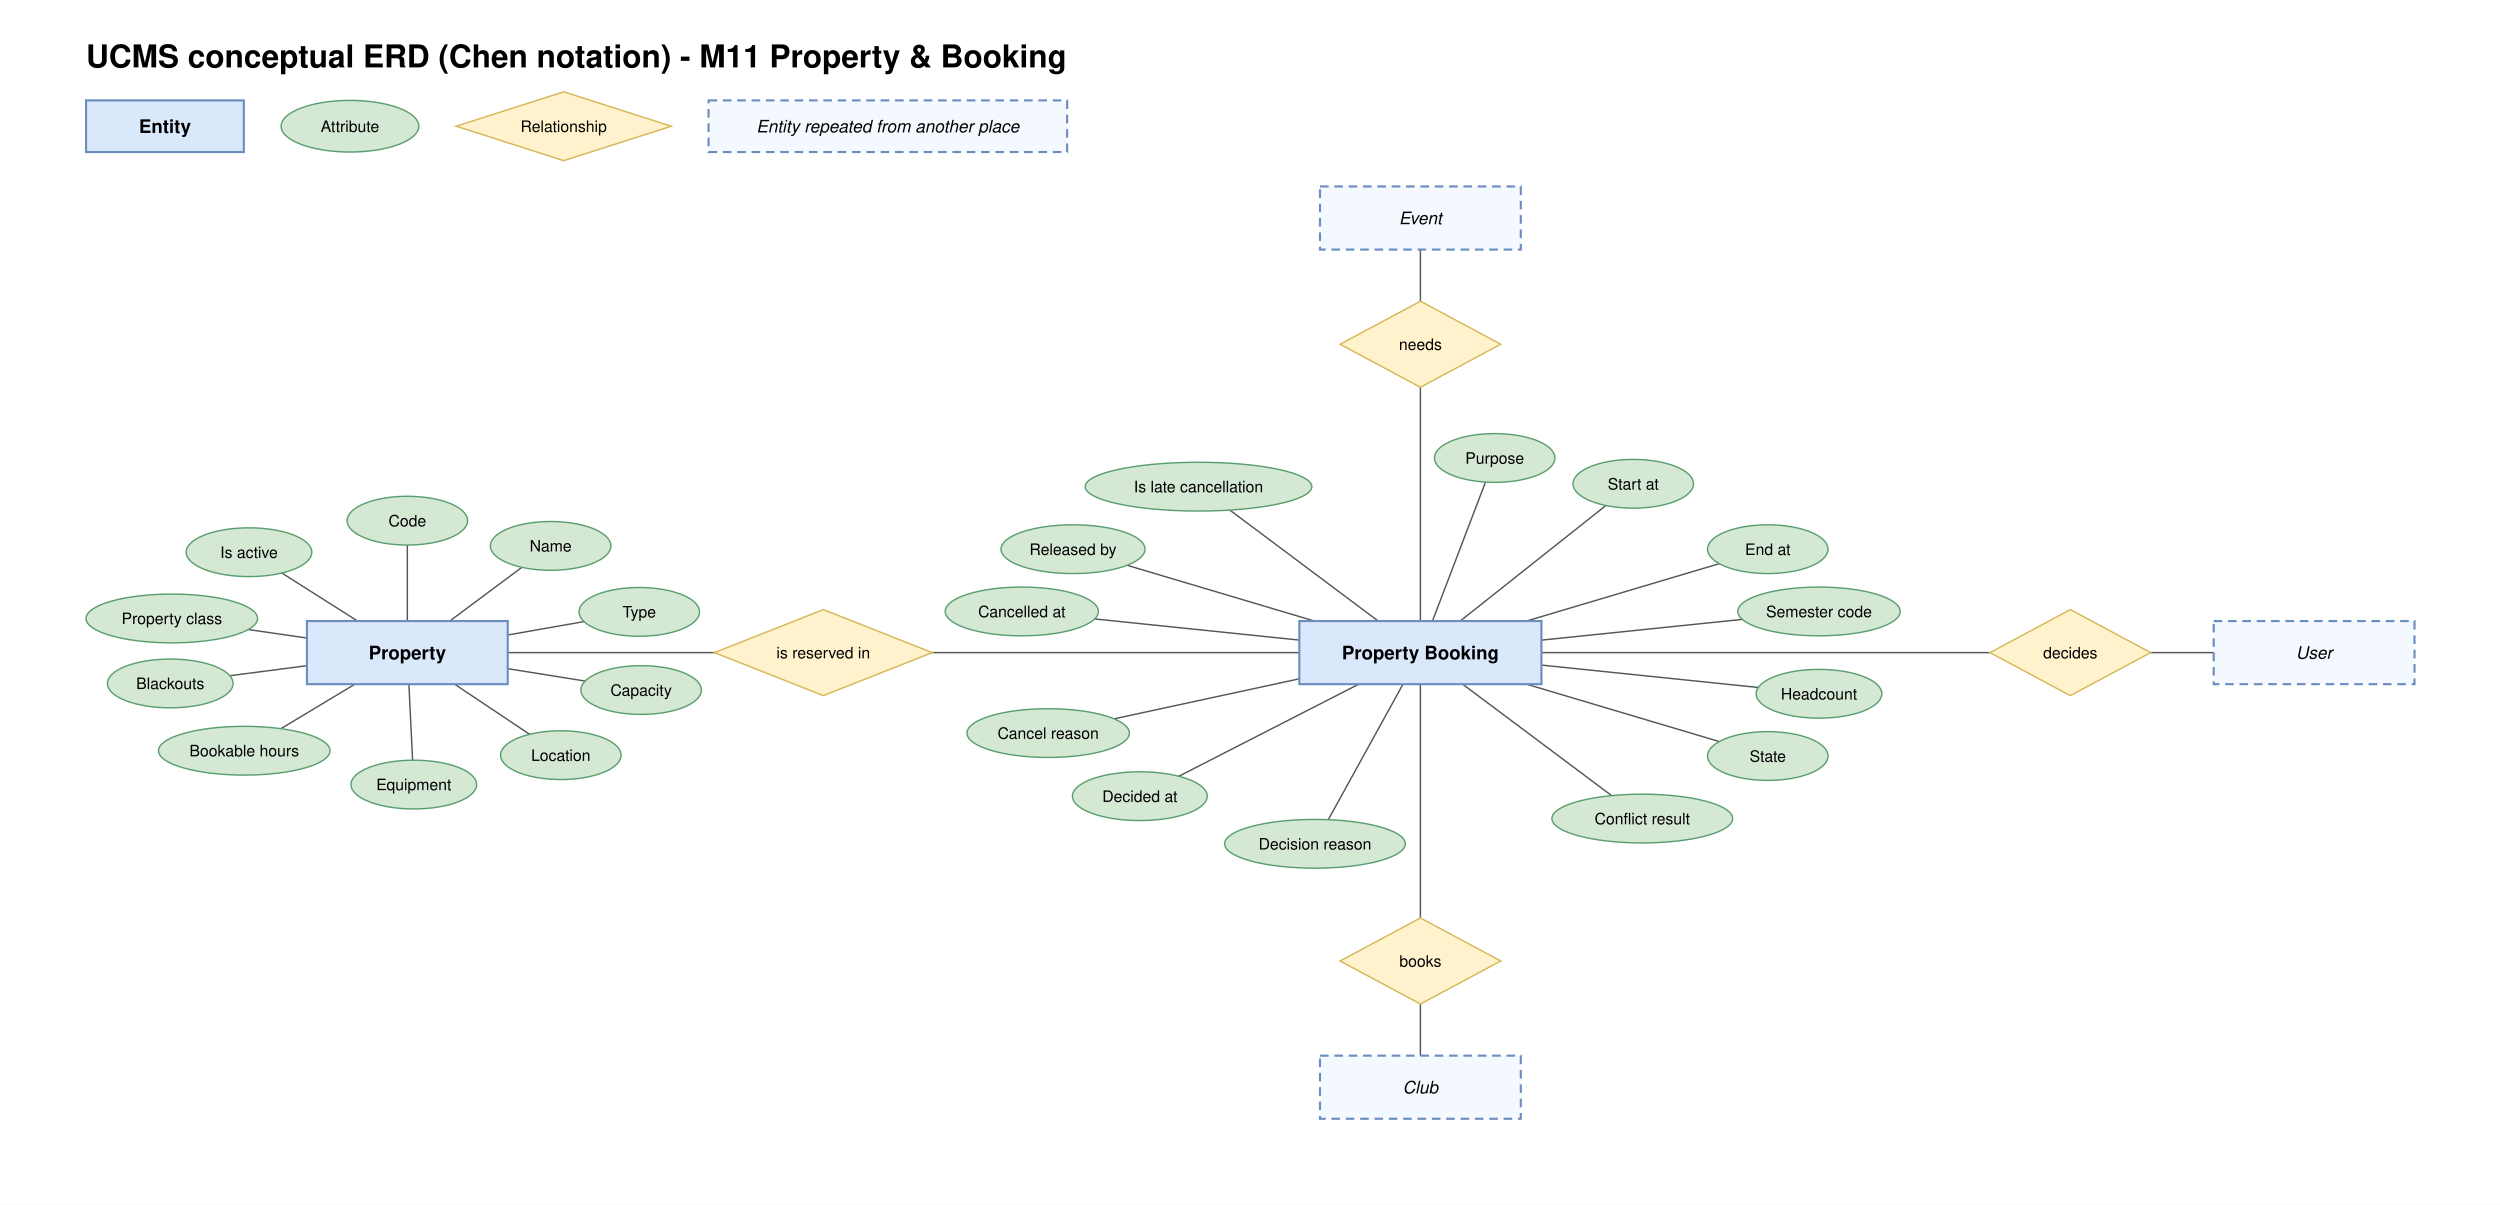
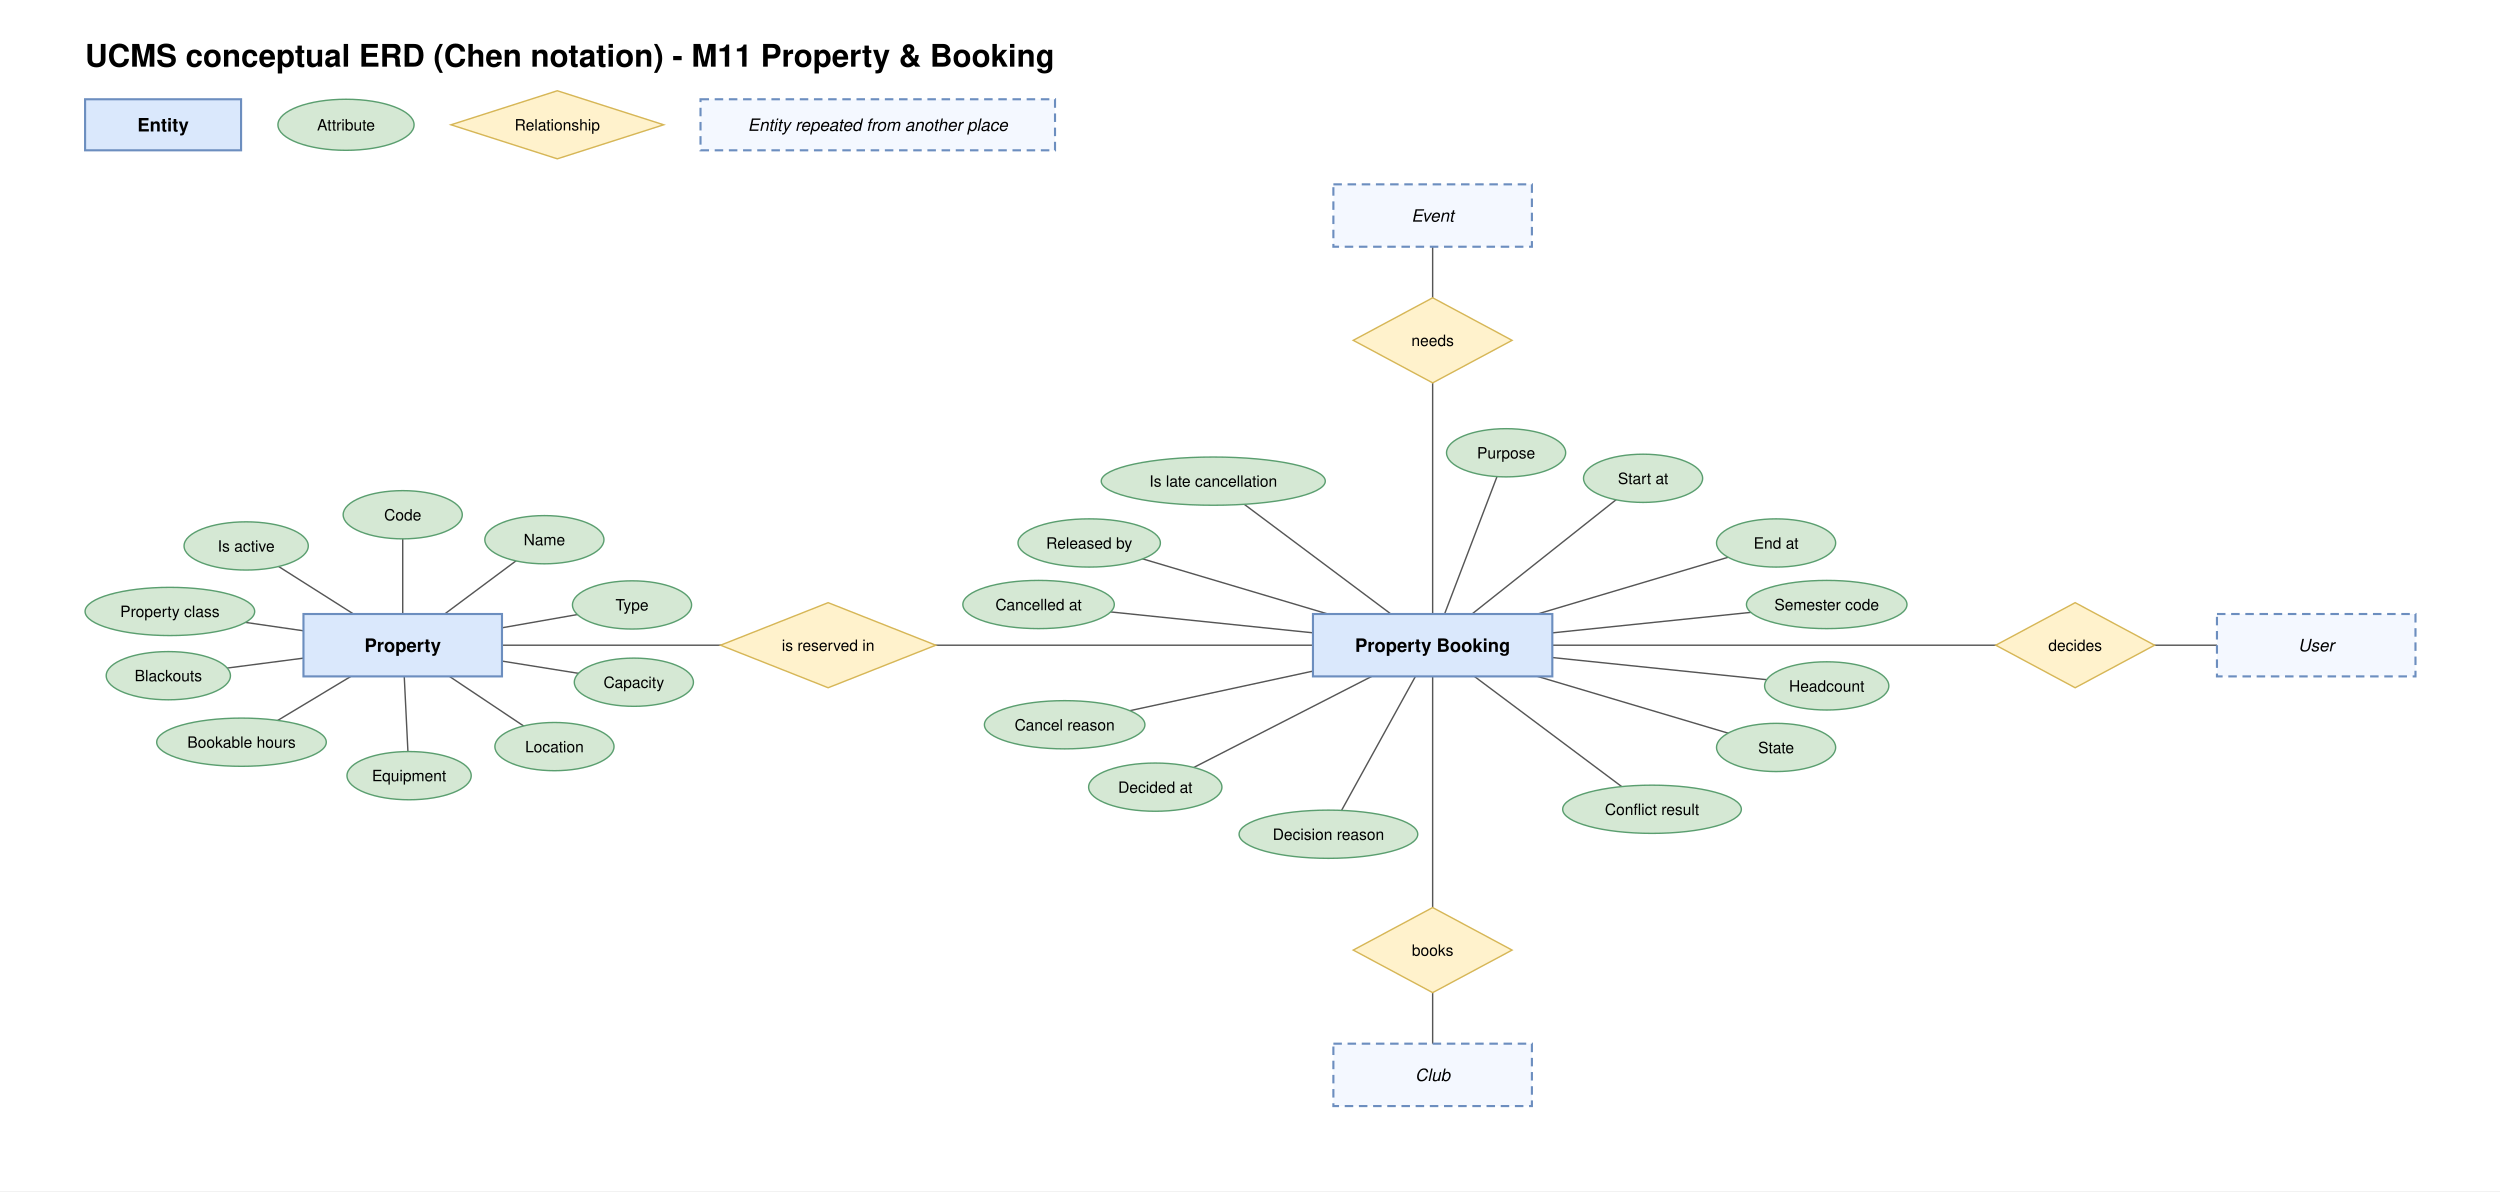
- <svg xmlns="http://www.w3.org/2000/svg" viewBox="0 0 1743 840" width="1743" height="840" font-family="Helvetica, Arial, sans-serif">
+ <svg xmlns="http://www.w3.org/2000/svg" viewBox="0 0 1763 840" width="1763" height="840" font-family="Helvetica, Arial, sans-serif">
  <rect width="100%" height="100%" fill="#ffffff" />
  <line x1="284.0" y1="455.0" x2="284.0" y2="363.0" stroke="#555555" />
  <line x1="284.0" y1="455.0" x2="383.9" y2="380.6" stroke="#555555" />
  <line x1="284.0" y1="455.0" x2="445.7" y2="426.6" stroke="#555555" />
  <line x1="284.0" y1="455.0" x2="447.0" y2="481.1" stroke="#555555" />
  <line x1="284.0" y1="455.0" x2="391.0" y2="526.5" stroke="#555555" />
  <line x1="284.0" y1="455.0" x2="288.5" y2="547.0" stroke="#555555" />
  <line x1="284.0" y1="455.0" x2="170.3" y2="523.4" stroke="#555555" />
  <line x1="284.0" y1="455.0" x2="118.7" y2="476.5" stroke="#555555" />
  <line x1="284.0" y1="455.0" x2="119.8" y2="431.2" stroke="#555555" />
  <line x1="284.0" y1="455.0" x2="173.6" y2="385.0" stroke="#555555" />
-   <line x1="990.3" y1="455.0" x2="1042.1" y2="319.3" stroke="#555555" />
-   <line x1="990.3" y1="455.0" x2="1138.7" y2="337.3" stroke="#555555" />
-   <line x1="990.3" y1="455.0" x2="1232.5" y2="382.9" stroke="#555555" />
-   <line x1="990.3" y1="455.0" x2="1268.2" y2="426.3" stroke="#555555" />
-   <line x1="990.3" y1="455.0" x2="1268.2" y2="483.7" stroke="#555555" />
-   <line x1="990.3" y1="455.0" x2="1232.5" y2="527.1" stroke="#555555" />
-   <line x1="990.3" y1="455.0" x2="1145.0" y2="570.7" stroke="#555555" />
-   <line x1="990.3" y1="455.0" x2="916.8" y2="588.3" stroke="#555555" />
-   <line x1="990.3" y1="455.0" x2="794.7" y2="555.1" stroke="#555555" />
-   <line x1="990.3" y1="455.0" x2="730.8" y2="511.1" stroke="#555555" />
-   <line x1="990.3" y1="455.0" x2="712.4" y2="426.3" stroke="#555555" />
-   <line x1="990.3" y1="455.0" x2="748.1" y2="382.9" stroke="#555555" />
-   <line x1="990.3" y1="455.0" x2="835.6" y2="339.3" stroke="#555555" />
-   <line x1="990.3" y1="455.0" x2="990.3" y2="670.0" stroke="#555555" />
-   <line x1="990.3" y1="670.0" x2="990.3" y2="758.0" stroke="#555555" />
-   <line x1="990.3" y1="455.0" x2="990.3" y2="240.0" stroke="#555555" />
-   <line x1="990.3" y1="240.0" x2="990.3" y2="152.0" stroke="#555555" />
-   <line x1="990.3" y1="455.0" x2="1443.4" y2="455.0" stroke="#555555" />
-   <line x1="1443.4" y1="455.0" x2="1613.4" y2="455.0" stroke="#555555" />
-   <line x1="284.0" y1="455.0" x2="574.0" y2="455.0" stroke="#555555" />
-   <line x1="574.0" y1="455.0" x2="990.3" y2="455.0" stroke="#555555" />
+   <line x1="1010.3" y1="455.0" x2="1062.1" y2="319.3" stroke="#555555" />
+   <line x1="1010.3" y1="455.0" x2="1158.7" y2="337.3" stroke="#555555" />
+   <line x1="1010.3" y1="455.0" x2="1252.5" y2="382.9" stroke="#555555" />
+   <line x1="1010.3" y1="455.0" x2="1288.2" y2="426.3" stroke="#555555" />
+   <line x1="1010.3" y1="455.0" x2="1288.2" y2="483.7" stroke="#555555" />
+   <line x1="1010.3" y1="455.0" x2="1252.5" y2="527.1" stroke="#555555" />
+   <line x1="1010.3" y1="455.0" x2="1165.0" y2="570.7" stroke="#555555" />
+   <line x1="1010.3" y1="455.0" x2="936.8" y2="588.3" stroke="#555555" />
+   <line x1="1010.3" y1="455.0" x2="814.7" y2="555.1" stroke="#555555" />
+   <line x1="1010.3" y1="455.0" x2="750.8" y2="511.1" stroke="#555555" />
+   <line x1="1010.3" y1="455.0" x2="732.4" y2="426.3" stroke="#555555" />
+   <line x1="1010.3" y1="455.0" x2="768.1" y2="382.9" stroke="#555555" />
+   <line x1="1010.3" y1="455.0" x2="855.6" y2="339.3" stroke="#555555" />
+   <line x1="1010.3" y1="455.0" x2="1010.3" y2="670.0" stroke="#555555" />
+   <line x1="1010.3" y1="670.0" x2="1010.3" y2="758.0" stroke="#555555" />
+   <line x1="1010.3" y1="455.0" x2="1010.3" y2="240.0" stroke="#555555" />
+   <line x1="1010.3" y1="240.0" x2="1010.3" y2="152.0" stroke="#555555" />
+   <line x1="1010.3" y1="455.0" x2="1463.4" y2="455.0" stroke="#555555" />
+   <line x1="1463.4" y1="455.0" x2="1633.4" y2="455.0" stroke="#555555" />
+   <line x1="284.0" y1="455.0" x2="584.0" y2="455.0" stroke="#555555" />
+   <line x1="584.0" y1="455.0" x2="1010.3" y2="455.0" stroke="#555555" />
  <text x="60" y="47" font-size="22" font-weight="bold">UCMS conceptual ERD (Chen notation) - M11 Property &amp; Booking</text>
  <rect x="60.0" y="70.0" width="110.0" height="36.0" fill="#dae8fc" stroke="#6c8ebf" stroke-width="1.5" />
  <text x="115.0" y="92.7" font-size="13" font-weight="bold" text-anchor="middle">Entity</text>
  <ellipse cx="244.0" cy="88.0" rx="48.0" ry="18.0" fill="#d5e8d4" stroke="#5a9e6f" />
  <text x="244.0" y="92.0" font-size="11" font-weight="normal" text-anchor="middle">Attribute</text>
  <polygon points="318.0,88.0 393.0,64.0 468.0,88.0 393.0,112.0" fill="#fff2cc" stroke="#d6b656" />
  <text x="393.0" y="92.0" font-size="11" font-weight="normal" text-anchor="middle">Relationship</text>
  <rect x="494.0" y="70.0" width="250.0" height="36.0" fill="#f4f8ff" stroke="#6c8ebf" stroke-width="1.5" stroke-dasharray="6 4" />
  <text x="619.0" y="92.3" font-size="12" font-weight="normal" text-anchor="middle" font-style="italic">Entity repeated from another place</text>
  <rect x="214.0" y="433.0" width="140.0" height="44.0" fill="#dae8fc" stroke="#6c8ebf" stroke-width="1.5" />
  <text x="284.0" y="459.7" font-size="13" font-weight="bold" text-anchor="middle">Property</text>
  <ellipse cx="284.0" cy="363.0" rx="42.0" ry="17.0" fill="#d5e8d4" stroke="#5a9e6f" />
  <text x="284.0" y="367.0" font-size="11" font-weight="normal" text-anchor="middle">Code</text>
  <ellipse cx="383.9" cy="380.6" rx="42.0" ry="17.0" fill="#d5e8d4" stroke="#5a9e6f" />
  <text x="383.9" y="384.5" font-size="11" font-weight="normal" text-anchor="middle">Name</text>
  <ellipse cx="445.7" cy="426.6" rx="42.0" ry="17.0" fill="#d5e8d4" stroke="#5a9e6f" />
  <text x="445.7" y="430.5" font-size="11" font-weight="normal" text-anchor="middle">Type</text>
  <ellipse cx="447.0" cy="481.1" rx="42.0" ry="17.0" fill="#d5e8d4" stroke="#5a9e6f" />
  <text x="447.0" y="485.1" font-size="11" font-weight="normal" text-anchor="middle">Capacity</text>
  <ellipse cx="391.0" cy="526.5" rx="42.0" ry="17.0" fill="#d5e8d4" stroke="#5a9e6f" />
  <text x="391.0" y="530.5" font-size="11" font-weight="normal" text-anchor="middle">Location</text>
  <ellipse cx="288.5" cy="547.0" rx="43.8" ry="17.0" fill="#d5e8d4" stroke="#5a9e6f" />
  <text x="288.5" y="550.9" font-size="11" font-weight="normal" text-anchor="middle">Equipment</text>
  <ellipse cx="170.3" cy="523.4" rx="59.8" ry="17.0" fill="#d5e8d4" stroke="#5a9e6f" />
  <text x="170.3" y="527.3" font-size="11" font-weight="normal" text-anchor="middle">Bookable hours</text>
  <ellipse cx="118.7" cy="476.5" rx="43.8" ry="17.0" fill="#d5e8d4" stroke="#5a9e6f" />
  <text x="118.7" y="480.4" font-size="11" font-weight="normal" text-anchor="middle">Blackouts</text>
  <ellipse cx="119.8" cy="431.2" rx="59.8" ry="17.0" fill="#d5e8d4" stroke="#5a9e6f" />
  <text x="119.8" y="435.1" font-size="11" font-weight="normal" text-anchor="middle">Property class</text>
  <ellipse cx="173.6" cy="385.0" rx="43.8" ry="17.0" fill="#d5e8d4" stroke="#5a9e6f" />
  <text x="173.6" y="389.0" font-size="11" font-weight="normal" text-anchor="middle">Is active</text>
-   <rect x="905.9" y="433.0" width="168.8" height="44.0" fill="#dae8fc" stroke="#6c8ebf" stroke-width="1.5" />
-   <text x="990.3" y="459.7" font-size="13" font-weight="bold" text-anchor="middle">Property Booking</text>
-   <ellipse cx="1042.1" cy="319.3" rx="42.0" ry="17.0" fill="#d5e8d4" stroke="#5a9e6f" />
-   <text x="1042.1" y="323.3" font-size="11" font-weight="normal" text-anchor="middle">Purpose</text>
-   <ellipse cx="1138.7" cy="337.3" rx="42.0" ry="17.0" fill="#d5e8d4" stroke="#5a9e6f" />
-   <text x="1138.7" y="341.3" font-size="11" font-weight="normal" text-anchor="middle">Start at</text>
-   <ellipse cx="1232.5" cy="382.9" rx="42.0" ry="17.0" fill="#d5e8d4" stroke="#5a9e6f" />
-   <text x="1232.5" y="386.9" font-size="11" font-weight="normal" text-anchor="middle">End at</text>
-   <ellipse cx="1268.2" cy="426.3" rx="56.6" ry="17.0" fill="#d5e8d4" stroke="#5a9e6f" />
-   <text x="1268.2" y="430.3" font-size="11" font-weight="normal" text-anchor="middle">Semester code</text>
-   <ellipse cx="1268.2" cy="483.7" rx="43.8" ry="17.0" fill="#d5e8d4" stroke="#5a9e6f" />
-   <text x="1268.2" y="487.7" font-size="11" font-weight="normal" text-anchor="middle">Headcount</text>
-   <ellipse cx="1232.5" cy="527.1" rx="42.0" ry="17.0" fill="#d5e8d4" stroke="#5a9e6f" />
-   <text x="1232.5" y="531.1" font-size="11" font-weight="normal" text-anchor="middle">State</text>
-   <ellipse cx="1145.0" cy="570.7" rx="63.0" ry="17.0" fill="#d5e8d4" stroke="#5a9e6f" />
-   <text x="1145.0" y="574.7" font-size="11" font-weight="normal" text-anchor="middle">Conflict result</text>
-   <ellipse cx="916.8" cy="588.3" rx="63.0" ry="17.0" fill="#d5e8d4" stroke="#5a9e6f" />
-   <text x="916.8" y="592.3" font-size="11" font-weight="normal" text-anchor="middle">Decision reason</text>
-   <ellipse cx="794.7" cy="555.1" rx="47.0" ry="17.0" fill="#d5e8d4" stroke="#5a9e6f" />
-   <text x="794.7" y="559.1" font-size="11" font-weight="normal" text-anchor="middle">Decided at</text>
-   <ellipse cx="730.8" cy="511.1" rx="56.6" ry="17.0" fill="#d5e8d4" stroke="#5a9e6f" />
-   <text x="730.8" y="515.1" font-size="11" font-weight="normal" text-anchor="middle">Cancel reason</text>
-   <ellipse cx="712.4" cy="426.3" rx="53.4" ry="17.0" fill="#d5e8d4" stroke="#5a9e6f" />
-   <text x="712.4" y="430.3" font-size="11" font-weight="normal" text-anchor="middle">Cancelled at</text>
-   <ellipse cx="748.1" cy="382.9" rx="50.2" ry="17.0" fill="#d5e8d4" stroke="#5a9e6f" />
-   <text x="748.1" y="386.9" font-size="11" font-weight="normal" text-anchor="middle">Released by</text>
-   <ellipse cx="835.6" cy="339.3" rx="79.0" ry="17.0" fill="#d5e8d4" stroke="#5a9e6f" />
-   <text x="835.6" y="343.2" font-size="11" font-weight="normal" text-anchor="middle">Is late cancellation</text>
-   <polygon points="934.3,670.0 990.3,640.0 1046.3,670.0 990.3,700.0" fill="#fff2cc" stroke="#d6b656" />
-   <text x="990.3" y="674.0" font-size="11" font-weight="normal" text-anchor="middle">books</text>
-   <rect x="920.3" y="736.0" width="140.0" height="44.0" fill="#f4f8ff" stroke="#6c8ebf" stroke-width="1.5" stroke-dasharray="6 4" />
-   <text x="990.3" y="762.3" font-size="12" font-weight="normal" text-anchor="middle" font-style="italic">Club</text>
-   <polygon points="934.3,240.0 990.3,210.0 1046.3,240.0 990.3,270.0" fill="#fff2cc" stroke="#d6b656" />
-   <text x="990.3" y="244.0" font-size="11" font-weight="normal" text-anchor="middle">needs</text>
-   <rect x="920.3" y="130.0" width="140.0" height="44.0" fill="#f4f8ff" stroke="#6c8ebf" stroke-width="1.5" stroke-dasharray="6 4" />
-   <text x="990.3" y="156.3" font-size="12" font-weight="normal" text-anchor="middle" font-style="italic">Event</text>
-   <polygon points="1387.4,455.0 1443.4,425.0 1499.4,455.0 1443.4,485.0" fill="#fff2cc" stroke="#d6b656" />
-   <text x="1443.4" y="459.0" font-size="11" font-weight="normal" text-anchor="middle">decides</text>
-   <rect x="1543.4" y="433.0" width="140.0" height="44.0" fill="#f4f8ff" stroke="#6c8ebf" stroke-width="1.5" stroke-dasharray="6 4" />
-   <text x="1613.4" y="459.3" font-size="12" font-weight="normal" text-anchor="middle" font-style="italic">User</text>
-   <polygon points="498.1,455.0 574.0,425.0 649.9,455.0 574.0,485.0" fill="#fff2cc" stroke="#d6b656" />
-   <text x="574.0" y="459.0" font-size="11" font-weight="normal" text-anchor="middle">is reserved in</text>
+   <rect x="925.9" y="433.0" width="168.8" height="44.0" fill="#dae8fc" stroke="#6c8ebf" stroke-width="1.5" />
+   <text x="1010.3" y="459.7" font-size="13" font-weight="bold" text-anchor="middle">Property Booking</text>
+   <ellipse cx="1062.1" cy="319.3" rx="42.0" ry="17.0" fill="#d5e8d4" stroke="#5a9e6f" />
+   <text x="1062.1" y="323.3" font-size="11" font-weight="normal" text-anchor="middle">Purpose</text>
+   <ellipse cx="1158.7" cy="337.3" rx="42.0" ry="17.0" fill="#d5e8d4" stroke="#5a9e6f" />
+   <text x="1158.7" y="341.3" font-size="11" font-weight="normal" text-anchor="middle">Start at</text>
+   <ellipse cx="1252.5" cy="382.9" rx="42.0" ry="17.0" fill="#d5e8d4" stroke="#5a9e6f" />
+   <text x="1252.5" y="386.9" font-size="11" font-weight="normal" text-anchor="middle">End at</text>
+   <ellipse cx="1288.2" cy="426.3" rx="56.6" ry="17.0" fill="#d5e8d4" stroke="#5a9e6f" />
+   <text x="1288.2" y="430.3" font-size="11" font-weight="normal" text-anchor="middle">Semester code</text>
+   <ellipse cx="1288.2" cy="483.7" rx="43.8" ry="17.0" fill="#d5e8d4" stroke="#5a9e6f" />
+   <text x="1288.2" y="487.7" font-size="11" font-weight="normal" text-anchor="middle">Headcount</text>
+   <ellipse cx="1252.5" cy="527.1" rx="42.0" ry="17.0" fill="#d5e8d4" stroke="#5a9e6f" />
+   <text x="1252.5" y="531.1" font-size="11" font-weight="normal" text-anchor="middle">State</text>
+   <ellipse cx="1165.0" cy="570.7" rx="63.0" ry="17.0" fill="#d5e8d4" stroke="#5a9e6f" />
+   <text x="1165.0" y="574.7" font-size="11" font-weight="normal" text-anchor="middle">Conflict result</text>
+   <ellipse cx="936.8" cy="588.3" rx="63.0" ry="17.0" fill="#d5e8d4" stroke="#5a9e6f" />
+   <text x="936.8" y="592.3" font-size="11" font-weight="normal" text-anchor="middle">Decision reason</text>
+   <ellipse cx="814.7" cy="555.1" rx="47.0" ry="17.0" fill="#d5e8d4" stroke="#5a9e6f" />
+   <text x="814.7" y="559.1" font-size="11" font-weight="normal" text-anchor="middle">Decided at</text>
+   <ellipse cx="750.8" cy="511.1" rx="56.6" ry="17.0" fill="#d5e8d4" stroke="#5a9e6f" />
+   <text x="750.8" y="515.1" font-size="11" font-weight="normal" text-anchor="middle">Cancel reason</text>
+   <ellipse cx="732.4" cy="426.3" rx="53.4" ry="17.0" fill="#d5e8d4" stroke="#5a9e6f" />
+   <text x="732.4" y="430.3" font-size="11" font-weight="normal" text-anchor="middle">Cancelled at</text>
+   <ellipse cx="768.1" cy="382.9" rx="50.2" ry="17.0" fill="#d5e8d4" stroke="#5a9e6f" />
+   <text x="768.1" y="386.9" font-size="11" font-weight="normal" text-anchor="middle">Released by</text>
+   <ellipse cx="855.6" cy="339.3" rx="79.0" ry="17.0" fill="#d5e8d4" stroke="#5a9e6f" />
+   <text x="855.6" y="343.2" font-size="11" font-weight="normal" text-anchor="middle">Is late cancellation</text>
+   <polygon points="954.3,670.0 1010.3,640.0 1066.3,670.0 1010.3,700.0" fill="#fff2cc" stroke="#d6b656" />
+   <text x="1010.3" y="674.0" font-size="11" font-weight="normal" text-anchor="middle">books</text>
+   <rect x="940.3" y="736.0" width="140.0" height="44.0" fill="#f4f8ff" stroke="#6c8ebf" stroke-width="1.5" stroke-dasharray="6 4" />
+   <text x="1010.3" y="762.3" font-size="12" font-weight="normal" text-anchor="middle" font-style="italic">Club</text>
+   <polygon points="954.3,240.0 1010.3,210.0 1066.3,240.0 1010.3,270.0" fill="#fff2cc" stroke="#d6b656" />
+   <text x="1010.3" y="244.0" font-size="11" font-weight="normal" text-anchor="middle">needs</text>
+   <rect x="940.3" y="130.0" width="140.0" height="44.0" fill="#f4f8ff" stroke="#6c8ebf" stroke-width="1.5" stroke-dasharray="6 4" />
+   <text x="1010.3" y="156.3" font-size="12" font-weight="normal" text-anchor="middle" font-style="italic">Event</text>
+   <polygon points="1407.4,455.0 1463.4,425.0 1519.4,455.0 1463.4,485.0" fill="#fff2cc" stroke="#d6b656" />
+   <text x="1463.4" y="459.0" font-size="11" font-weight="normal" text-anchor="middle">decides</text>
+   <rect x="1563.4" y="433.0" width="140.0" height="44.0" fill="#f4f8ff" stroke="#6c8ebf" stroke-width="1.5" stroke-dasharray="6 4" />
+   <text x="1633.4" y="459.3" font-size="12" font-weight="normal" text-anchor="middle" font-style="italic">User</text>
+   <polygon points="508.1,455.0 584.0,425.0 659.9,455.0 584.0,485.0" fill="#fff2cc" stroke="#d6b656" />
+   <text x="584.0" y="459.0" font-size="11" font-weight="normal" text-anchor="middle">is reserved in</text>
</svg>
